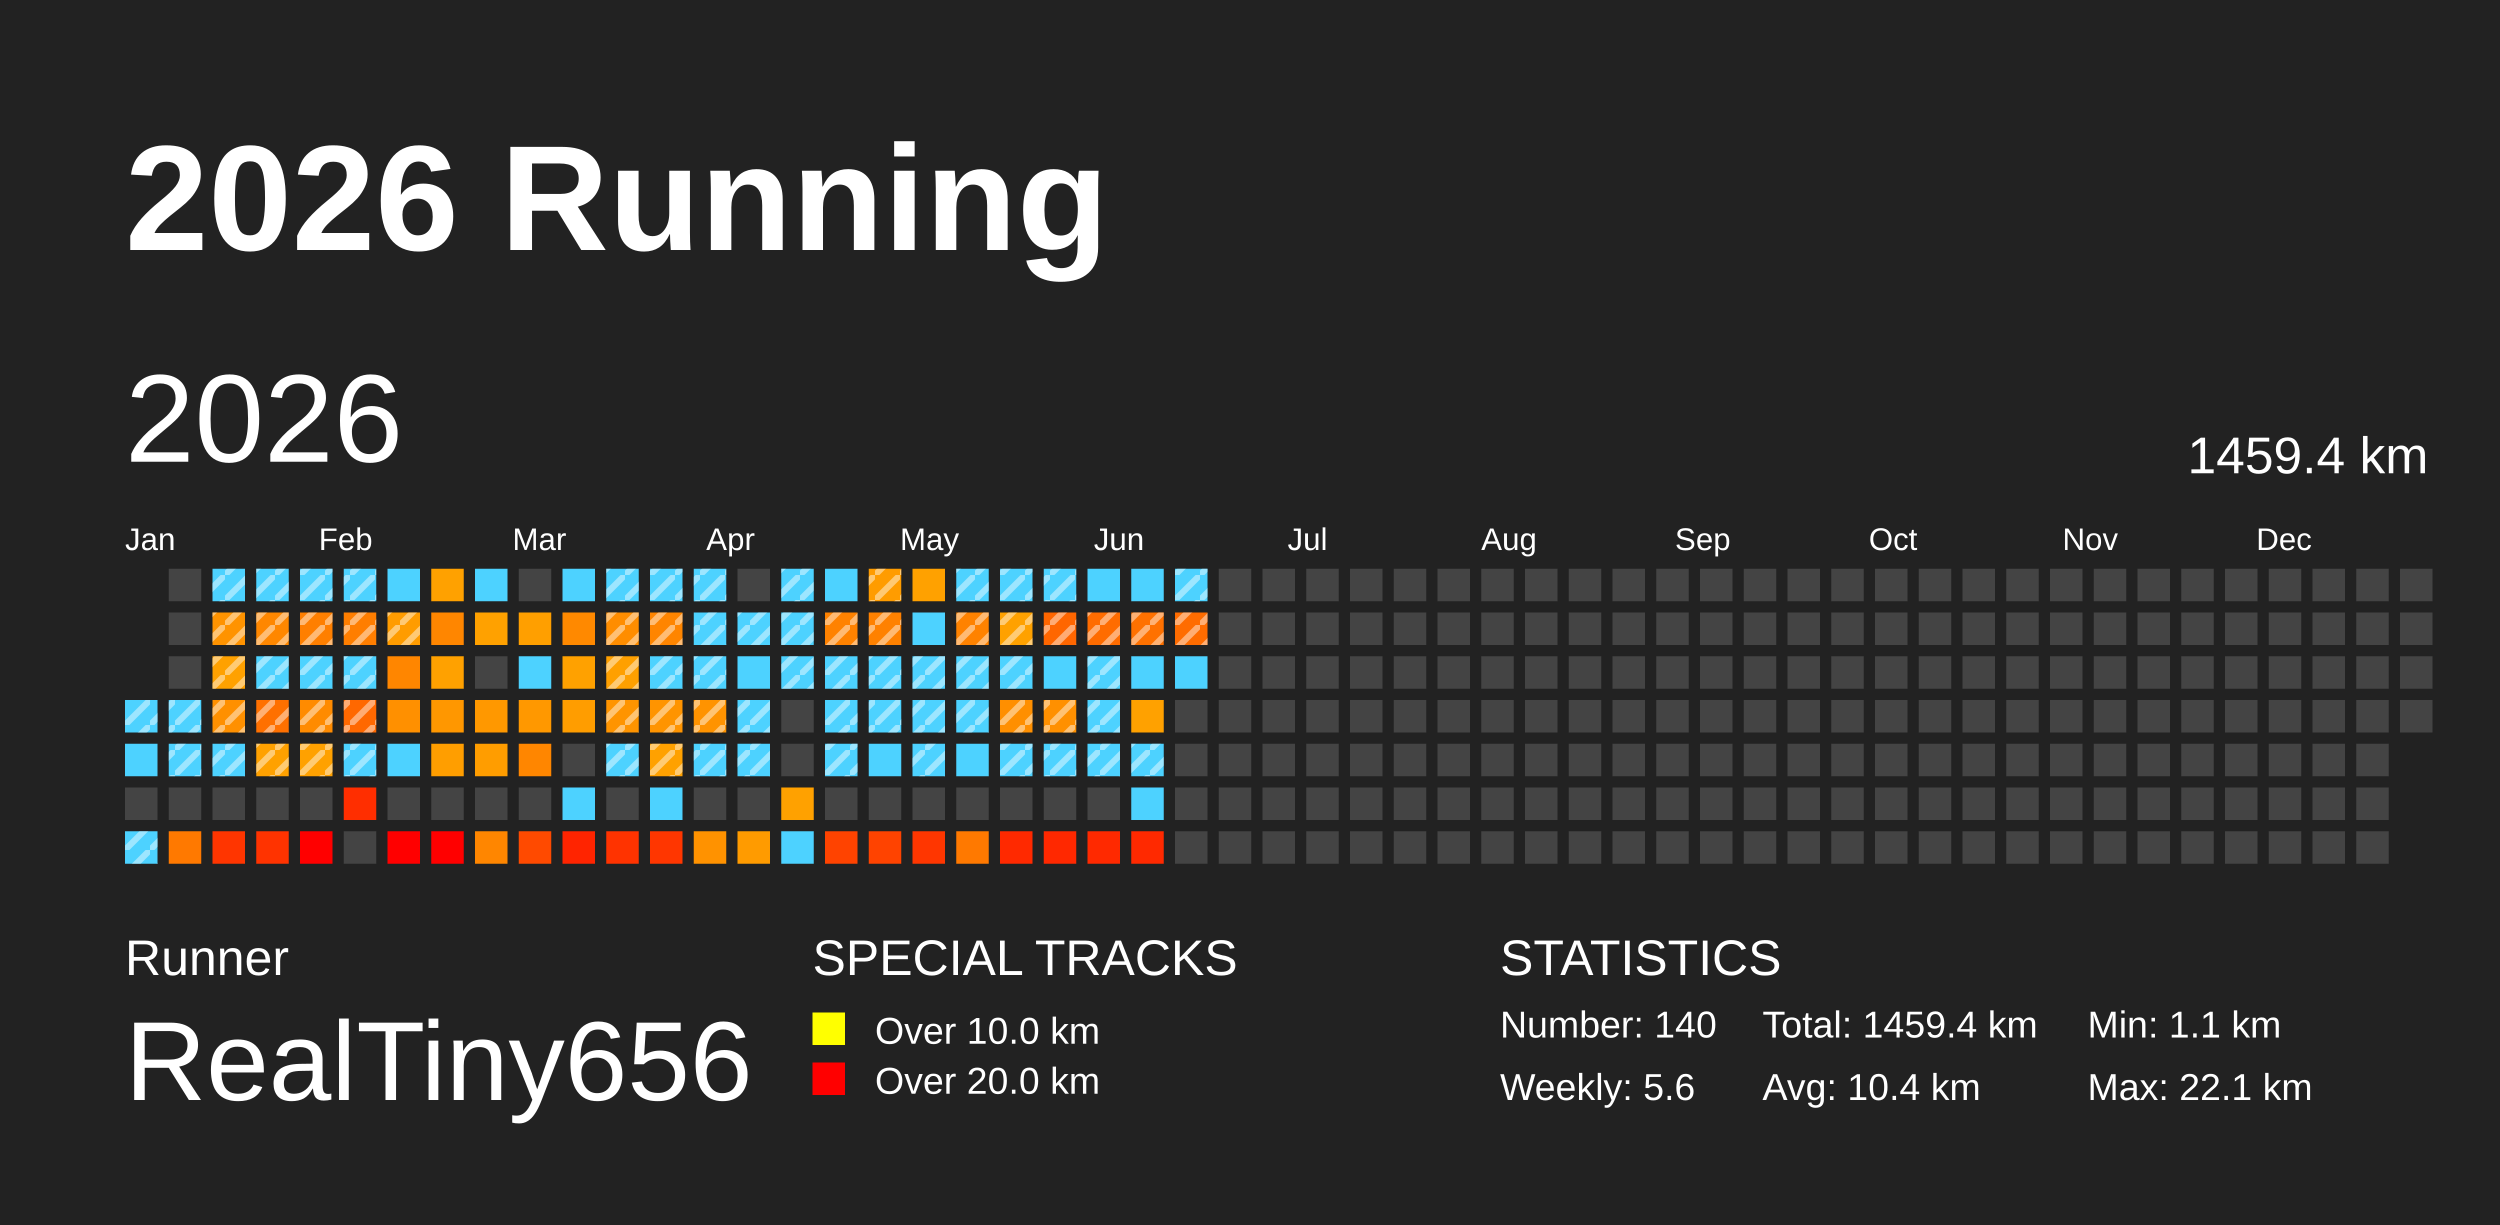
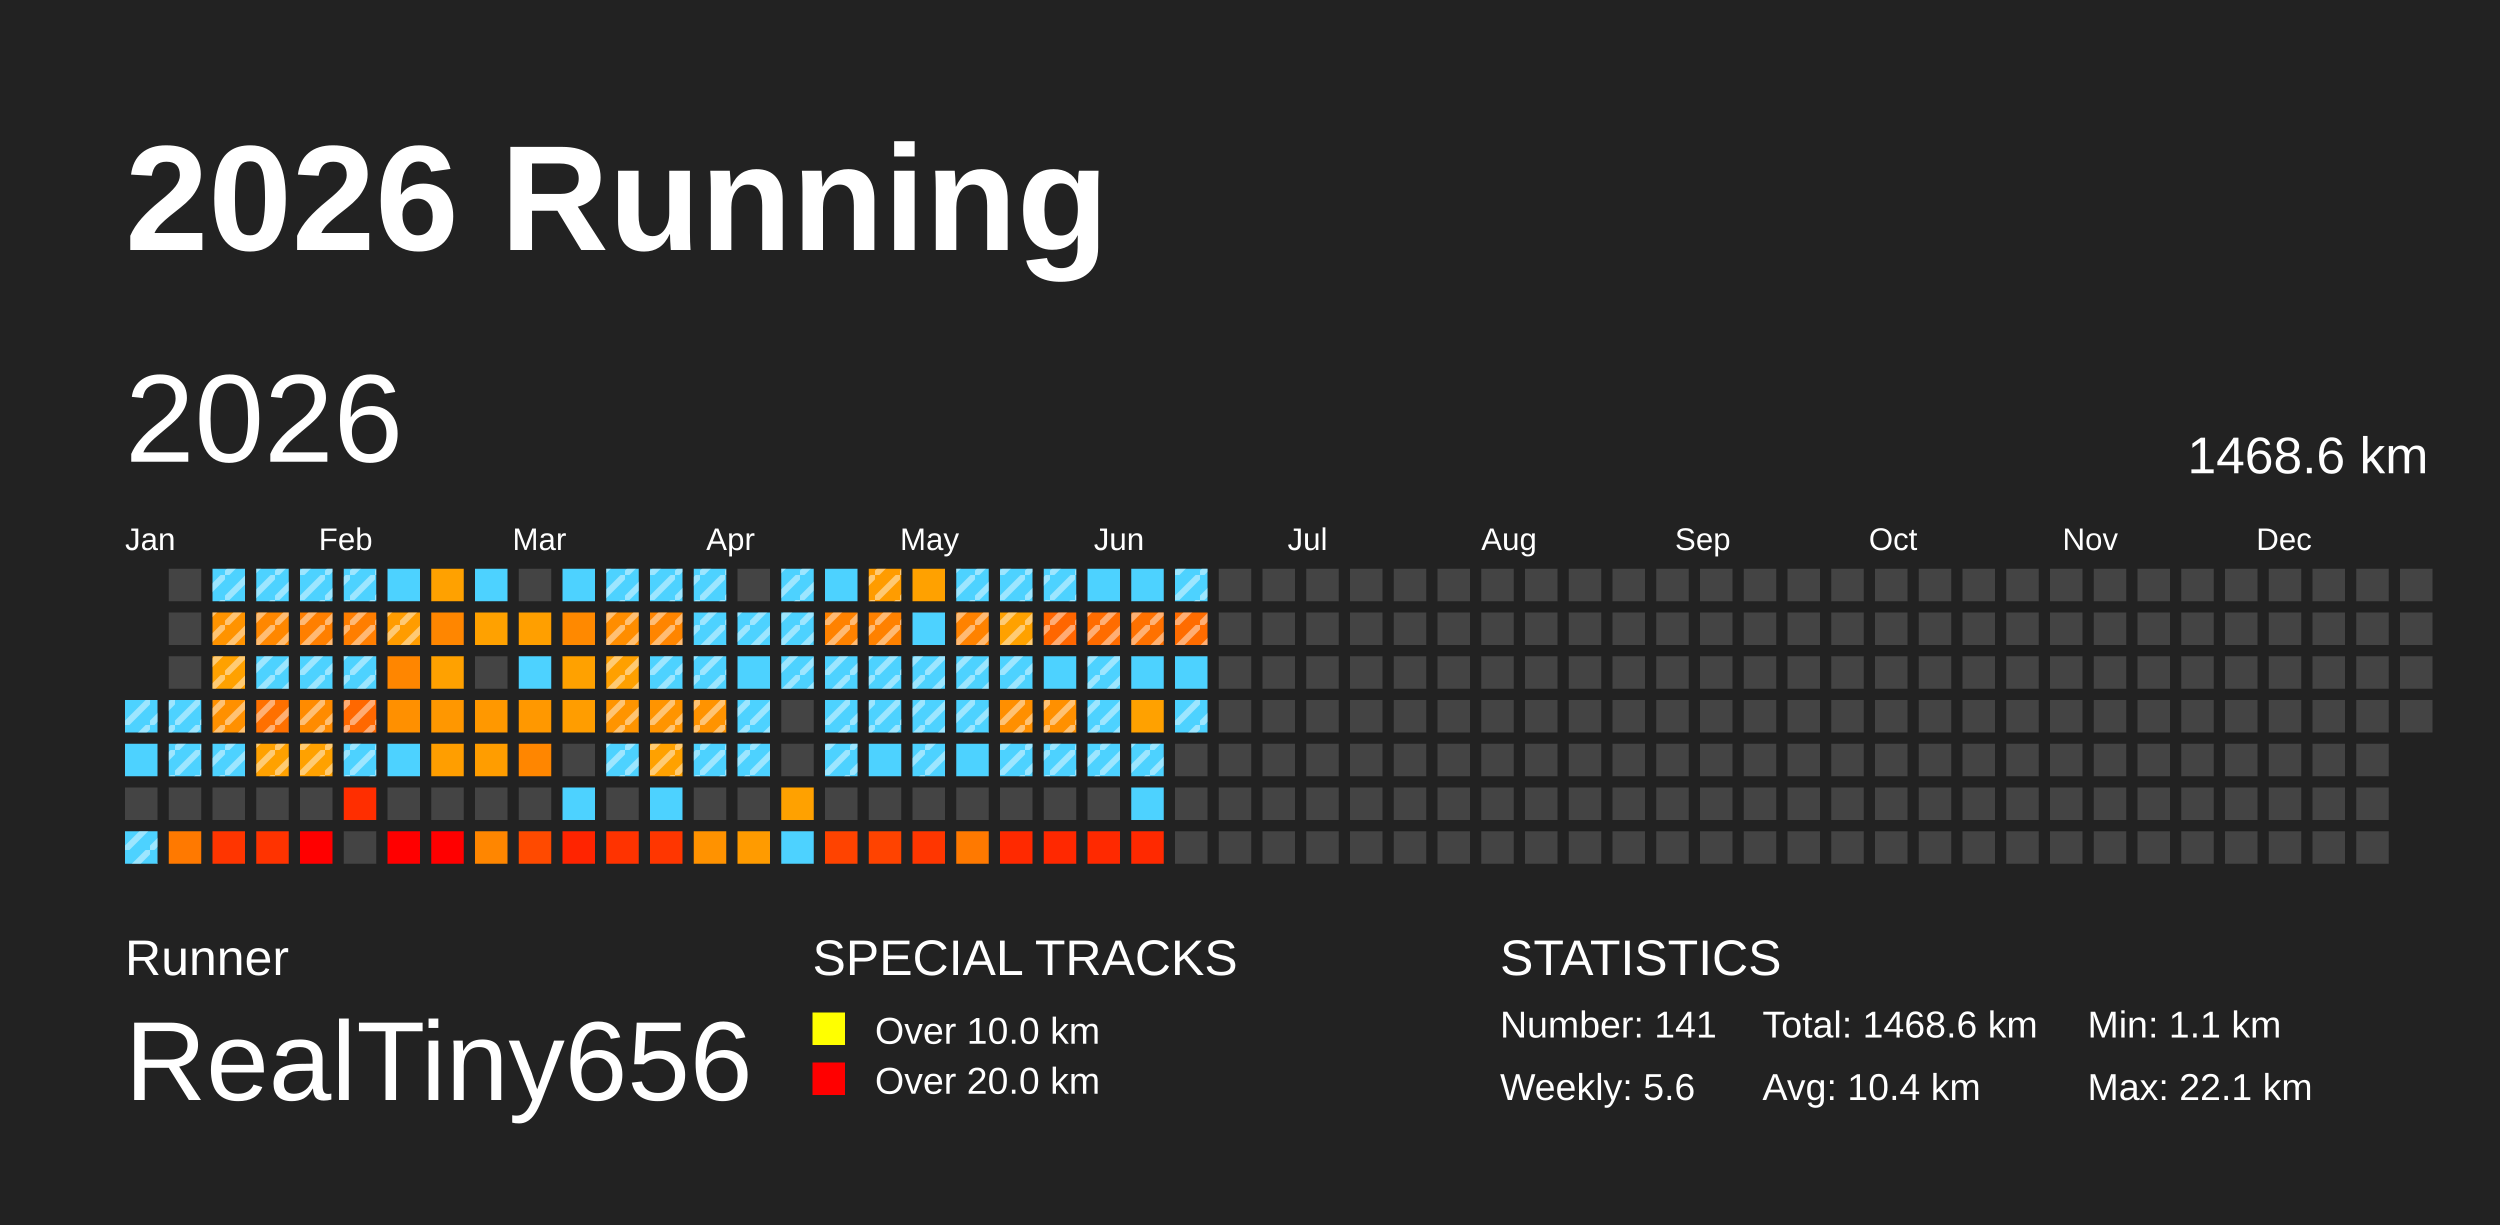
<svg xmlns="http://www.w3.org/2000/svg" baseProfile="full" height="98mm" version="1.1" viewBox="0,0,200,98" width="200mm">
  <defs>
    <pattern height="2" id="indoor-stripe" patternUnits="userSpaceOnUse" width="2">
      <line stroke="white" stroke-opacity="0.45" stroke-width="0.5" x1="0" x2="2" y1="2" y2="0" />
    </pattern>
  </defs>
  <rect fill="#222222" height="98" width="200" x="0" y="0" />
  <text fill="#FFFFFF" style="font-size:12px; font-family:Arial; font-weight:bold;" x="10" y="20">2026 Running</text>
  <text fill="#FFFFFF" style="font-size:4px; font-family:Arial" x="10" y="78">Runner</text>
  <text fill="#FFFFFF" style="font-size:9px; font-family:Arial" x="10" y="88">RealTiny656</text>
  <text fill="#FFFFFF" style="font-size:4px; font-family:Arial" x="65" y="78">SPECIAL TRACKS</text>
  <rect fill="yellow" height="2.6" width="2.6" x="65" y="81" />
  <text fill="#FFFFFF" style="font-size:3px; font-family:Arial" x="70" y="83.5">Over 10.0 km</text>
  <rect fill="red" height="2.6" width="2.6" x="65" y="85" />
  <text fill="#FFFFFF" style="font-size:3px; font-family:Arial" x="70" y="87.5">Over 20.0 km</text>
  <text fill="#FFFFFF" style="font-size:4px; font-family:Arial" x="120" y="78">STATISTICS</text>
-   <text fill="#FFFFFF" style="font-size:3px; font-family:Arial" x="120" y="83">Number: 140</text>
+   <text fill="#FFFFFF" style="font-size:3px; font-family:Arial" x="120" y="83">Number: 141</text>
  <text fill="#FFFFFF" style="font-size:3px; font-family:Arial" x="120" y="88">Weekly: 5.6</text>
-   <text fill="#FFFFFF" style="font-size:3px; font-family:Arial" x="141" y="83">Total: 1459.4 km</text>
+   <text fill="#FFFFFF" style="font-size:3px; font-family:Arial" x="141" y="83">Total: 1468.6 km</text>
  <text fill="#FFFFFF" style="font-size:3px; font-family:Arial" x="141" y="88">Avg: 10.4 km</text>
  <text fill="#FFFFFF" style="font-size:3px; font-family:Arial" x="167" y="83">Min: 1.1 km</text>
  <text fill="#FFFFFF" style="font-size:3px; font-family:Arial" x="167" y="88">Max: 22.1 km</text>
  <text dominant-baseline="hanging" fill="#FFFFFF" style="font-size:10.0px; font-family:Arial;" x="10" y="30">2026</text>
-   <text dominant-baseline="hanging" fill="#FFFFFF" style="font-size:4.125px; font-family:Arial;" x="175" y="35">1459.4 km</text>
+   <text dominant-baseline="hanging" fill="#FFFFFF" style="font-size:4.125px; font-family:Arial;" x="175" y="35">1468.6 km</text>
  <text fill="#FFFFFF" style="font-size:2.5px; font-family:Arial" x="10.0" y="44">Jan</text>
  <text fill="#FFFFFF" style="font-size:2.5px; font-family:Arial" x="25.5" y="44">Feb</text>
  <text fill="#FFFFFF" style="font-size:2.5px; font-family:Arial" x="41.0" y="44">Mar</text>
  <text fill="#FFFFFF" style="font-size:2.5px; font-family:Arial" x="56.5" y="44">Apr</text>
  <text fill="#FFFFFF" style="font-size:2.5px; font-family:Arial" x="72.0" y="44">May</text>
  <text fill="#FFFFFF" style="font-size:2.5px; font-family:Arial" x="87.5" y="44">Jun</text>
  <text fill="#FFFFFF" style="font-size:2.5px; font-family:Arial" x="103.0" y="44">Jul</text>
  <text fill="#FFFFFF" style="font-size:2.5px; font-family:Arial" x="118.5" y="44">Aug</text>
  <text fill="#FFFFFF" style="font-size:2.5px; font-family:Arial" x="134.0" y="44">Sep</text>
  <text fill="#FFFFFF" style="font-size:2.5px; font-family:Arial" x="149.5" y="44">Oct</text>
  <text fill="#FFFFFF" style="font-size:2.5px; font-family:Arial" x="165.0" y="44">Nov</text>
  <text fill="#FFFFFF" style="font-size:2.5px; font-family:Arial" x="180.5" y="44">Dec</text>
  <rect fill="#4dd2ff" height="2.6" width="2.6" x="10.0" y="56.0" />
  <rect fill="url(#indoor-stripe)" height="2.6" style="pointer-events: none;" width="2.6" x="10.0" y="56.0" />
  <rect fill="#4dd2ff" height="2.6" width="2.6" x="10.0" y="59.5" />
  <rect fill="#444444" height="2.6" width="2.6" x="10.0" y="63.0" />
  <rect fill="#4dd2ff" height="2.6" width="2.6" x="10.0" y="66.5" />
  <rect fill="url(#indoor-stripe)" height="2.6" style="pointer-events: none;" width="2.6" x="10.0" y="66.5" />
  <rect fill="#444444" height="2.6" width="2.6" x="13.5" y="45.5" />
  <rect fill="#444444" height="2.6" width="2.6" x="13.5" y="49.0" />
  <rect fill="#444444" height="2.6" width="2.6" x="13.5" y="52.5" />
  <rect fill="#4dd2ff" height="2.6" width="2.6" x="13.5" y="56.0" />
  <rect fill="url(#indoor-stripe)" height="2.6" style="pointer-events: none;" width="2.6" x="13.5" y="56.0" />
  <rect fill="#4dd2ff" height="2.6" width="2.6" x="13.5" y="59.5" />
  <rect fill="url(#indoor-stripe)" height="2.6" style="pointer-events: none;" width="2.6" x="13.5" y="59.5" />
  <rect fill="#444444" height="2.6" width="2.6" x="13.5" y="63.0" />
  <rect fill="#ff7900" height="2.6" width="2.6" x="13.5" y="66.5" />
  <rect fill="#4dd2ff" height="2.6" width="2.6" x="17.0" y="45.5" />
  <rect fill="url(#indoor-stripe)" height="2.6" style="pointer-events: none;" width="2.6" x="17.0" y="45.5" />
  <rect fill="#ff9300" height="2.6" width="2.6" x="17.0" y="49.0" />
  <rect fill="url(#indoor-stripe)" height="2.6" style="pointer-events: none;" width="2.6" x="17.0" y="49.0" />
  <rect fill="#ffa100" height="2.6" width="2.6" x="17.0" y="52.5" />
  <rect fill="url(#indoor-stripe)" height="2.6" style="pointer-events: none;" width="2.6" x="17.0" y="52.5" />
  <rect fill="#ff9000" height="2.6" width="2.6" x="17.0" y="56.0" />
  <rect fill="url(#indoor-stripe)" height="2.6" style="pointer-events: none;" width="2.6" x="17.0" y="56.0" />
  <rect fill="#4dd2ff" height="2.6" width="2.6" x="17.0" y="59.5" />
  <rect fill="url(#indoor-stripe)" height="2.6" style="pointer-events: none;" width="2.6" x="17.0" y="59.5" />
  <rect fill="#444444" height="2.6" width="2.6" x="17.0" y="63.0" />
  <rect fill="#ff3500" height="2.6" width="2.6" x="17.0" y="66.5" />
  <rect fill="#4dd2ff" height="2.6" width="2.6" x="20.5" y="45.5" />
  <rect fill="url(#indoor-stripe)" height="2.6" style="pointer-events: none;" width="2.6" x="20.5" y="45.5" />
  <rect fill="#ff8700" height="2.6" width="2.6" x="20.5" y="49.0" />
  <rect fill="url(#indoor-stripe)" height="2.6" style="pointer-events: none;" width="2.6" x="20.5" y="49.0" />
  <rect fill="#4dd2ff" height="2.6" width="2.6" x="20.5" y="52.5" />
  <rect fill="url(#indoor-stripe)" height="2.6" style="pointer-events: none;" width="2.6" x="20.5" y="52.5" />
  <rect fill="#ff7000" height="2.6" width="2.6" x="20.5" y="56.0" />
  <rect fill="url(#indoor-stripe)" height="2.6" style="pointer-events: none;" width="2.6" x="20.5" y="56.0" />
  <rect fill="#ffa100" height="2.6" width="2.6" x="20.5" y="59.5" />
  <rect fill="url(#indoor-stripe)" height="2.6" style="pointer-events: none;" width="2.6" x="20.5" y="59.5" />
  <rect fill="#444444" height="2.6" width="2.6" x="20.5" y="63.0" />
  <rect fill="#ff3300" height="2.6" width="2.6" x="20.5" y="66.5" />
  <rect fill="#4dd2ff" height="2.6" width="2.6" x="24.0" y="45.5" />
  <rect fill="url(#indoor-stripe)" height="2.6" style="pointer-events: none;" width="2.6" x="24.0" y="45.5" />
  <rect fill="#ff7f00" height="2.6" width="2.6" x="24.0" y="49.0" />
  <rect fill="url(#indoor-stripe)" height="2.6" style="pointer-events: none;" width="2.6" x="24.0" y="49.0" />
  <rect fill="#4dd2ff" height="2.6" width="2.6" x="24.0" y="52.5" />
  <rect fill="url(#indoor-stripe)" height="2.6" style="pointer-events: none;" width="2.6" x="24.0" y="52.5" />
  <rect fill="#ff8b00" height="2.6" width="2.6" x="24.0" y="56.0" />
  <rect fill="url(#indoor-stripe)" height="2.6" style="pointer-events: none;" width="2.6" x="24.0" y="56.0" />
  <rect fill="#ffa100" height="2.6" width="2.6" x="24.0" y="59.5" />
  <rect fill="url(#indoor-stripe)" height="2.6" style="pointer-events: none;" width="2.6" x="24.0" y="59.5" />
  <rect fill="#444444" height="2.6" width="2.6" x="24.0" y="63.0" />
  <rect fill="red" height="2.6" width="2.6" x="24.0" y="66.5" />
  <rect fill="#4dd2ff" height="2.6" width="2.6" x="27.5" y="45.5" />
  <rect fill="url(#indoor-stripe)" height="2.6" style="pointer-events: none;" width="2.6" x="27.5" y="45.5" />
  <rect fill="#ff7e00" height="2.6" width="2.6" x="27.5" y="49.0" />
  <rect fill="url(#indoor-stripe)" height="2.6" style="pointer-events: none;" width="2.6" x="27.5" y="49.0" />
  <rect fill="#4dd2ff" height="2.6" width="2.6" x="27.5" y="52.5" />
  <rect fill="url(#indoor-stripe)" height="2.6" style="pointer-events: none;" width="2.6" x="27.5" y="52.5" />
  <rect fill="#ff6800" height="2.6" width="2.6" x="27.5" y="56.0" />
  <rect fill="url(#indoor-stripe)" height="2.6" style="pointer-events: none;" width="2.6" x="27.5" y="56.0" />
  <rect fill="#4dd2ff" height="2.6" width="2.6" x="27.5" y="59.5" />
  <rect fill="url(#indoor-stripe)" height="2.6" style="pointer-events: none;" width="2.6" x="27.5" y="59.5" />
  <rect fill="#ff2e00" height="2.6" width="2.6" x="27.5" y="63.0" />
  <rect fill="#444444" height="2.6" width="2.6" x="27.5" y="66.5" />
  <rect fill="#4dd2ff" height="2.6" width="2.6" x="31.0" y="45.5" />
  <rect fill="#ff9c00" height="2.6" width="2.6" x="31.0" y="49.0" />
  <rect fill="url(#indoor-stripe)" height="2.6" style="pointer-events: none;" width="2.6" x="31.0" y="49.0" />
  <rect fill="#ff8600" height="2.6" width="2.6" x="31.0" y="52.5" />
  <rect fill="#ff9000" height="2.6" width="2.6" x="31.0" y="56.0" />
  <rect fill="#4dd2ff" height="2.6" width="2.6" x="31.0" y="59.5" />
  <rect fill="#444444" height="2.6" width="2.6" x="31.0" y="63.0" />
  <rect fill="red" height="2.6" width="2.6" x="31.0" y="66.5" />
  <rect fill="#ffa100" height="2.6" width="2.6" x="34.5" y="45.5" />
  <rect fill="#ff8600" height="2.6" width="2.6" x="34.5" y="49.0" />
  <rect fill="#ffa100" height="2.6" width="2.6" x="34.5" y="52.5" />
  <rect fill="#ff9700" height="2.6" width="2.6" x="34.5" y="56.0" />
  <rect fill="#ff9e00" height="2.6" width="2.6" x="34.5" y="59.5" />
  <rect fill="#444444" height="2.6" width="2.6" x="34.5" y="63.0" />
  <rect fill="red" height="2.6" width="2.6" x="34.5" y="66.5" />
  <rect fill="#4dd2ff" height="2.6" width="2.6" x="38.0" y="45.5" />
  <rect fill="#ffa100" height="2.6" width="2.6" x="38.0" y="49.0" />
  <rect fill="#444444" height="2.6" width="2.6" x="38.0" y="52.5" />
  <rect fill="#ff9800" height="2.6" width="2.6" x="38.0" y="56.0" />
  <rect fill="#ff9d00" height="2.6" width="2.6" x="38.0" y="59.5" />
  <rect fill="#444444" height="2.6" width="2.6" x="38.0" y="63.0" />
  <rect fill="#ff8600" height="2.6" width="2.6" x="38.0" y="66.5" />
  <rect fill="#444444" height="2.6" width="2.6" x="41.5" y="45.5" />
  <rect fill="#ff9f00" height="2.6" width="2.6" x="41.5" y="49.0" />
  <rect fill="#4dd2ff" height="2.6" width="2.6" x="41.5" y="52.5" />
  <rect fill="#ff9800" height="2.6" width="2.6" x="41.5" y="56.0" />
  <rect fill="#ff8600" height="2.6" width="2.6" x="41.5" y="59.5" />
  <rect fill="#444444" height="2.6" width="2.6" x="41.5" y="63.0" />
  <rect fill="#ff4a00" height="2.6" width="2.6" x="41.5" y="66.5" />
  <rect fill="#4dd2ff" height="2.6" width="2.6" x="45.0" y="45.5" />
  <rect fill="#ff8900" height="2.6" width="2.6" x="45.0" y="49.0" />
  <rect fill="#ffa100" height="2.6" width="2.6" x="45.0" y="52.5" />
  <rect fill="#ff9d00" height="2.6" width="2.6" x="45.0" y="56.0" />
  <rect fill="#444444" height="2.6" width="2.6" x="45.0" y="59.5" />
  <rect fill="#4dd2ff" height="2.6" width="2.6" x="45.0" y="63.0" />
  <rect fill="#ff2400" height="2.6" width="2.6" x="45.0" y="66.5" />
  <rect fill="#4dd2ff" height="2.6" width="2.6" x="48.5" y="45.5" />
  <rect fill="url(#indoor-stripe)" height="2.6" style="pointer-events: none;" width="2.6" x="48.5" y="45.5" />
  <rect fill="#ff8d00" height="2.6" width="2.6" x="48.5" y="49.0" />
  <rect fill="url(#indoor-stripe)" height="2.6" style="pointer-events: none;" width="2.6" x="48.5" y="49.0" />
  <rect fill="#ffa000" height="2.6" width="2.6" x="48.5" y="52.5" />
  <rect fill="url(#indoor-stripe)" height="2.6" style="pointer-events: none;" width="2.6" x="48.5" y="52.5" />
  <rect fill="#ff9400" height="2.6" width="2.6" x="48.5" y="56.0" />
  <rect fill="url(#indoor-stripe)" height="2.6" style="pointer-events: none;" width="2.6" x="48.5" y="56.0" />
  <rect fill="#4dd2ff" height="2.6" width="2.6" x="48.5" y="59.5" />
  <rect fill="url(#indoor-stripe)" height="2.6" style="pointer-events: none;" width="2.6" x="48.5" y="59.5" />
  <rect fill="#444444" height="2.6" width="2.6" x="48.5" y="63.0" />
  <rect fill="#ff3300" height="2.6" width="2.6" x="48.5" y="66.5" />
  <rect fill="#4dd2ff" height="2.6" width="2.6" x="52.0" y="45.5" />
  <rect fill="url(#indoor-stripe)" height="2.6" style="pointer-events: none;" width="2.6" x="52.0" y="45.5" />
  <rect fill="#ff8500" height="2.6" width="2.6" x="52.0" y="49.0" />
  <rect fill="url(#indoor-stripe)" height="2.6" style="pointer-events: none;" width="2.6" x="52.0" y="49.0" />
  <rect fill="#4dd2ff" height="2.6" width="2.6" x="52.0" y="52.5" />
  <rect fill="url(#indoor-stripe)" height="2.6" style="pointer-events: none;" width="2.6" x="52.0" y="52.5" />
  <rect fill="#ff9400" height="2.6" width="2.6" x="52.0" y="56.0" />
  <rect fill="url(#indoor-stripe)" height="2.6" style="pointer-events: none;" width="2.6" x="52.0" y="56.0" />
  <rect fill="#ffa100" height="2.6" width="2.6" x="52.0" y="59.5" />
  <rect fill="url(#indoor-stripe)" height="2.6" style="pointer-events: none;" width="2.6" x="52.0" y="59.5" />
  <rect fill="#4dd2ff" height="2.6" width="2.6" x="52.0" y="63.0" />
  <rect fill="#ff3600" height="2.6" width="2.6" x="52.0" y="66.5" />
  <rect fill="#4dd2ff" height="2.6" width="2.6" x="55.5" y="45.5" />
  <rect fill="url(#indoor-stripe)" height="2.6" style="pointer-events: none;" width="2.6" x="55.5" y="45.5" />
  <rect fill="#4dd2ff" height="2.6" width="2.6" x="55.5" y="49.0" />
  <rect fill="url(#indoor-stripe)" height="2.6" style="pointer-events: none;" width="2.6" x="55.5" y="49.0" />
  <rect fill="#4dd2ff" height="2.6" width="2.6" x="55.5" y="52.5" />
  <rect fill="url(#indoor-stripe)" height="2.6" style="pointer-events: none;" width="2.6" x="55.5" y="52.5" />
  <rect fill="#ff9300" height="2.6" width="2.6" x="55.5" y="56.0" />
  <rect fill="url(#indoor-stripe)" height="2.6" style="pointer-events: none;" width="2.6" x="55.5" y="56.0" />
  <rect fill="#4dd2ff" height="2.6" width="2.6" x="55.5" y="59.5" />
  <rect fill="url(#indoor-stripe)" height="2.6" style="pointer-events: none;" width="2.6" x="55.5" y="59.5" />
  <rect fill="#444444" height="2.6" width="2.6" x="55.5" y="63.0" />
  <rect fill="#ff9200" height="2.6" width="2.6" x="55.5" y="66.5" />
  <rect fill="#444444" height="2.6" width="2.6" x="59.0" y="45.5" />
  <rect fill="#4dd2ff" height="2.6" width="2.6" x="59.0" y="49.0" />
  <rect fill="url(#indoor-stripe)" height="2.6" style="pointer-events: none;" width="2.6" x="59.0" y="49.0" />
  <rect fill="#4dd2ff" height="2.6" width="2.6" x="59.0" y="52.5" />
  <rect fill="#4dd2ff" height="2.6" width="2.6" x="59.0" y="56.0" />
  <rect fill="url(#indoor-stripe)" height="2.6" style="pointer-events: none;" width="2.6" x="59.0" y="56.0" />
  <rect fill="#4dd2ff" height="2.6" width="2.6" x="59.0" y="59.5" />
  <rect fill="url(#indoor-stripe)" height="2.6" style="pointer-events: none;" width="2.6" x="59.0" y="59.5" />
  <rect fill="#444444" height="2.6" width="2.6" x="59.0" y="63.0" />
  <rect fill="#ff9b00" height="2.6" width="2.6" x="59.0" y="66.5" />
  <rect fill="#4dd2ff" height="2.6" width="2.6" x="62.5" y="45.5" />
  <rect fill="url(#indoor-stripe)" height="2.6" style="pointer-events: none;" width="2.6" x="62.5" y="45.5" />
  <rect fill="#4dd2ff" height="2.6" width="2.6" x="62.5" y="49.0" />
  <rect fill="url(#indoor-stripe)" height="2.6" style="pointer-events: none;" width="2.6" x="62.5" y="49.0" />
  <rect fill="#4dd2ff" height="2.6" width="2.6" x="62.5" y="52.5" />
  <rect fill="url(#indoor-stripe)" height="2.6" style="pointer-events: none;" width="2.6" x="62.5" y="52.5" />
  <rect fill="#444444" height="2.6" width="2.6" x="62.5" y="56.0" />
  <rect fill="#444444" height="2.6" width="2.6" x="62.5" y="59.5" />
  <rect fill="#ffa100" height="2.6" width="2.6" x="62.5" y="63.0" />
  <rect fill="#4dd2ff" height="2.6" width="2.6" x="62.5" y="66.5" />
  <rect fill="#4dd2ff" height="2.6" width="2.6" x="66.0" y="45.5" />
  <rect fill="#ff8200" height="2.6" width="2.6" x="66.0" y="49.0" />
  <rect fill="url(#indoor-stripe)" height="2.6" style="pointer-events: none;" width="2.6" x="66.0" y="49.0" />
  <rect fill="#4dd2ff" height="2.6" width="2.6" x="66.0" y="52.5" />
  <rect fill="url(#indoor-stripe)" height="2.6" style="pointer-events: none;" width="2.6" x="66.0" y="52.5" />
  <rect fill="#4dd2ff" height="2.6" width="2.6" x="66.0" y="56.0" />
  <rect fill="url(#indoor-stripe)" height="2.6" style="pointer-events: none;" width="2.6" x="66.0" y="56.0" />
  <rect fill="#4dd2ff" height="2.6" width="2.6" x="66.0" y="59.5" />
  <rect fill="url(#indoor-stripe)" height="2.6" style="pointer-events: none;" width="2.6" x="66.0" y="59.5" />
  <rect fill="#444444" height="2.6" width="2.6" x="66.0" y="63.0" />
  <rect fill="#ff4300" height="2.6" width="2.6" x="66.0" y="66.5" />
  <rect fill="#ff9c00" height="2.6" width="2.6" x="69.5" y="45.5" />
  <rect fill="url(#indoor-stripe)" height="2.6" style="pointer-events: none;" width="2.6" x="69.5" y="45.5" />
  <rect fill="#ff8100" height="2.6" width="2.6" x="69.5" y="49.0" />
  <rect fill="url(#indoor-stripe)" height="2.6" style="pointer-events: none;" width="2.6" x="69.5" y="49.0" />
  <rect fill="#4dd2ff" height="2.6" width="2.6" x="69.5" y="52.5" />
  <rect fill="url(#indoor-stripe)" height="2.6" style="pointer-events: none;" width="2.6" x="69.5" y="52.5" />
  <rect fill="#4dd2ff" height="2.6" width="2.6" x="69.5" y="56.0" />
  <rect fill="url(#indoor-stripe)" height="2.6" style="pointer-events: none;" width="2.6" x="69.5" y="56.0" />
  <rect fill="#4dd2ff" height="2.6" width="2.6" x="69.5" y="59.5" />
  <rect fill="#444444" height="2.6" width="2.6" x="69.5" y="63.0" />
  <rect fill="#ff4300" height="2.6" width="2.6" x="69.5" y="66.5" />
  <rect fill="#ffa100" height="2.6" width="2.6" x="73.0" y="45.5" />
  <rect fill="#4dd2ff" height="2.6" width="2.6" x="73.0" y="49.0" />
  <rect fill="#4dd2ff" height="2.6" width="2.6" x="73.0" y="52.5" />
  <rect fill="url(#indoor-stripe)" height="2.6" style="pointer-events: none;" width="2.6" x="73.0" y="52.5" />
  <rect fill="#4dd2ff" height="2.6" width="2.6" x="73.0" y="56.0" />
  <rect fill="url(#indoor-stripe)" height="2.6" style="pointer-events: none;" width="2.6" x="73.0" y="56.0" />
  <rect fill="#4dd2ff" height="2.6" width="2.6" x="73.0" y="59.5" />
  <rect fill="url(#indoor-stripe)" height="2.6" style="pointer-events: none;" width="2.6" x="73.0" y="59.5" />
  <rect fill="#444444" height="2.6" width="2.6" x="73.0" y="63.0" />
  <rect fill="#ff3600" height="2.6" width="2.6" x="73.0" y="66.5" />
  <rect fill="#4dd2ff" height="2.6" width="2.6" x="76.5" y="45.5" />
  <rect fill="url(#indoor-stripe)" height="2.6" style="pointer-events: none;" width="2.6" x="76.5" y="45.5" />
  <rect fill="#ff8200" height="2.6" width="2.6" x="76.5" y="49.0" />
  <rect fill="url(#indoor-stripe)" height="2.6" style="pointer-events: none;" width="2.6" x="76.5" y="49.0" />
  <rect fill="#4dd2ff" height="2.6" width="2.6" x="76.5" y="52.5" />
  <rect fill="url(#indoor-stripe)" height="2.6" style="pointer-events: none;" width="2.6" x="76.5" y="52.5" />
  <rect fill="#4dd2ff" height="2.6" width="2.6" x="76.5" y="56.0" />
  <rect fill="url(#indoor-stripe)" height="2.6" style="pointer-events: none;" width="2.6" x="76.5" y="56.0" />
  <rect fill="#4dd2ff" height="2.6" width="2.6" x="76.5" y="59.5" />
  <rect fill="#444444" height="2.6" width="2.6" x="76.5" y="63.0" />
  <rect fill="#ff7900" height="2.6" width="2.6" x="76.5" y="66.5" />
  <rect fill="#4dd2ff" height="2.6" width="2.6" x="80.0" y="45.5" />
  <rect fill="url(#indoor-stripe)" height="2.6" style="pointer-events: none;" width="2.6" x="80.0" y="45.5" />
  <rect fill="#ffa100" height="2.6" width="2.6" x="80.0" y="49.0" />
  <rect fill="url(#indoor-stripe)" height="2.6" style="pointer-events: none;" width="2.6" x="80.0" y="49.0" />
  <rect fill="#4dd2ff" height="2.6" width="2.6" x="80.0" y="52.5" />
  <rect fill="url(#indoor-stripe)" height="2.6" style="pointer-events: none;" width="2.6" x="80.0" y="52.5" />
  <rect fill="#ff8f00" height="2.6" width="2.6" x="80.0" y="56.0" />
  <rect fill="url(#indoor-stripe)" height="2.6" style="pointer-events: none;" width="2.6" x="80.0" y="56.0" />
  <rect fill="#4dd2ff" height="2.6" width="2.6" x="80.0" y="59.5" />
  <rect fill="url(#indoor-stripe)" height="2.6" style="pointer-events: none;" width="2.6" x="80.0" y="59.5" />
  <rect fill="#444444" height="2.6" width="2.6" x="80.0" y="63.0" />
  <rect fill="#ff2900" height="2.6" width="2.6" x="80.0" y="66.5" />
  <rect fill="#4dd2ff" height="2.6" width="2.6" x="83.5" y="45.5" />
  <rect fill="url(#indoor-stripe)" height="2.6" style="pointer-events: none;" width="2.6" x="83.5" y="45.5" />
  <rect fill="#ff6600" height="2.6" width="2.6" x="83.5" y="49.0" />
  <rect fill="url(#indoor-stripe)" height="2.6" style="pointer-events: none;" width="2.6" x="83.5" y="49.0" />
  <rect fill="#4dd2ff" height="2.6" width="2.6" x="83.5" y="52.5" />
  <rect fill="#ff9000" height="2.6" width="2.6" x="83.5" y="56.0" />
  <rect fill="url(#indoor-stripe)" height="2.6" style="pointer-events: none;" width="2.6" x="83.5" y="56.0" />
  <rect fill="#4dd2ff" height="2.6" width="2.6" x="83.5" y="59.5" />
  <rect fill="url(#indoor-stripe)" height="2.6" style="pointer-events: none;" width="2.6" x="83.5" y="59.5" />
  <rect fill="#444444" height="2.6" width="2.6" x="83.5" y="63.0" />
  <rect fill="#ff2800" height="2.6" width="2.6" x="83.5" y="66.5" />
  <rect fill="#4dd2ff" height="2.6" width="2.6" x="87.0" y="45.5" />
  <rect fill="#ff6c00" height="2.6" width="2.6" x="87.0" y="49.0" />
  <rect fill="url(#indoor-stripe)" height="2.6" style="pointer-events: none;" width="2.6" x="87.0" y="49.0" />
  <rect fill="#4dd2ff" height="2.6" width="2.6" x="87.0" y="52.5" />
  <rect fill="url(#indoor-stripe)" height="2.6" style="pointer-events: none;" width="2.6" x="87.0" y="52.5" />
  <rect fill="#4dd2ff" height="2.6" width="2.6" x="87.0" y="56.0" />
  <rect fill="url(#indoor-stripe)" height="2.6" style="pointer-events: none;" width="2.6" x="87.0" y="56.0" />
  <rect fill="#4dd2ff" height="2.6" width="2.6" x="87.0" y="59.5" />
  <rect fill="url(#indoor-stripe)" height="2.6" style="pointer-events: none;" width="2.6" x="87.0" y="59.5" />
  <rect fill="#444444" height="2.6" width="2.6" x="87.0" y="63.0" />
  <rect fill="#ff2900" height="2.6" width="2.6" x="87.0" y="66.5" />
  <rect fill="#4dd2ff" height="2.6" width="2.6" x="90.5" y="45.5" />
  <rect fill="#ff7100" height="2.6" width="2.6" x="90.5" y="49.0" />
  <rect fill="url(#indoor-stripe)" height="2.6" style="pointer-events: none;" width="2.6" x="90.5" y="49.0" />
  <rect fill="#4dd2ff" height="2.6" width="2.6" x="90.5" y="52.5" />
  <rect fill="#ffa100" height="2.6" width="2.6" x="90.5" y="56.0" />
  <rect fill="#4dd2ff" height="2.6" width="2.6" x="90.5" y="59.5" />
  <rect fill="url(#indoor-stripe)" height="2.6" style="pointer-events: none;" width="2.6" x="90.5" y="59.5" />
  <rect fill="#4dd2ff" height="2.6" width="2.6" x="90.5" y="63.0" />
  <rect fill="#ff2900" height="2.6" width="2.6" x="90.5" y="66.5" />
  <rect fill="#4dd2ff" height="2.6" width="2.6" x="94.0" y="45.5" />
  <rect fill="url(#indoor-stripe)" height="2.6" style="pointer-events: none;" width="2.6" x="94.0" y="45.5" />
  <rect fill="#ff6c00" height="2.6" width="2.6" x="94.0" y="49.0" />
  <rect fill="url(#indoor-stripe)" height="2.6" style="pointer-events: none;" width="2.6" x="94.0" y="49.0" />
  <rect fill="#4dd2ff" height="2.6" width="2.6" x="94.0" y="52.5" />
-   <rect fill="#444444" height="2.6" width="2.6" x="94.0" y="56.0" />
+   <rect fill="#4dd2ff" height="2.6" width="2.6" x="94.0" y="56.0" />
+   <rect fill="url(#indoor-stripe)" height="2.6" style="pointer-events: none;" width="2.6" x="94.0" y="56.0" />
  <rect fill="#444444" height="2.6" width="2.6" x="94.0" y="59.5" />
  <rect fill="#444444" height="2.6" width="2.6" x="94.0" y="63.0" />
  <rect fill="#444444" height="2.6" width="2.6" x="94.0" y="66.5" />
  <rect fill="#444444" height="2.6" width="2.6" x="97.5" y="45.5" />
  <rect fill="#444444" height="2.6" width="2.6" x="97.5" y="49.0" />
  <rect fill="#444444" height="2.6" width="2.6" x="97.5" y="52.5" />
  <rect fill="#444444" height="2.6" width="2.6" x="97.5" y="56.0" />
  <rect fill="#444444" height="2.6" width="2.6" x="97.5" y="59.5" />
  <rect fill="#444444" height="2.6" width="2.6" x="97.5" y="63.0" />
  <rect fill="#444444" height="2.6" width="2.6" x="97.5" y="66.5" />
  <rect fill="#444444" height="2.6" width="2.6" x="101.0" y="45.5" />
  <rect fill="#444444" height="2.6" width="2.6" x="101.0" y="49.0" />
  <rect fill="#444444" height="2.6" width="2.6" x="101.0" y="52.5" />
  <rect fill="#444444" height="2.6" width="2.6" x="101.0" y="56.0" />
  <rect fill="#444444" height="2.6" width="2.6" x="101.0" y="59.5" />
  <rect fill="#444444" height="2.6" width="2.6" x="101.0" y="63.0" />
  <rect fill="#444444" height="2.6" width="2.6" x="101.0" y="66.5" />
  <rect fill="#444444" height="2.6" width="2.6" x="104.5" y="45.5" />
  <rect fill="#444444" height="2.6" width="2.6" x="104.5" y="49.0" />
  <rect fill="#444444" height="2.6" width="2.6" x="104.5" y="52.5" />
  <rect fill="#444444" height="2.6" width="2.6" x="104.5" y="56.0" />
  <rect fill="#444444" height="2.6" width="2.6" x="104.5" y="59.5" />
  <rect fill="#444444" height="2.6" width="2.6" x="104.5" y="63.0" />
  <rect fill="#444444" height="2.6" width="2.6" x="104.5" y="66.5" />
  <rect fill="#444444" height="2.6" width="2.6" x="108.0" y="45.5" />
  <rect fill="#444444" height="2.6" width="2.6" x="108.0" y="49.0" />
  <rect fill="#444444" height="2.6" width="2.6" x="108.0" y="52.5" />
  <rect fill="#444444" height="2.6" width="2.6" x="108.0" y="56.0" />
  <rect fill="#444444" height="2.6" width="2.6" x="108.0" y="59.5" />
  <rect fill="#444444" height="2.6" width="2.6" x="108.0" y="63.0" />
  <rect fill="#444444" height="2.6" width="2.6" x="108.0" y="66.5" />
  <rect fill="#444444" height="2.6" width="2.6" x="111.5" y="45.5" />
  <rect fill="#444444" height="2.6" width="2.6" x="111.5" y="49.0" />
  <rect fill="#444444" height="2.6" width="2.6" x="111.5" y="52.5" />
  <rect fill="#444444" height="2.6" width="2.6" x="111.5" y="56.0" />
  <rect fill="#444444" height="2.6" width="2.6" x="111.5" y="59.5" />
  <rect fill="#444444" height="2.6" width="2.6" x="111.5" y="63.0" />
  <rect fill="#444444" height="2.6" width="2.6" x="111.5" y="66.5" />
  <rect fill="#444444" height="2.6" width="2.6" x="115.0" y="45.5" />
  <rect fill="#444444" height="2.6" width="2.6" x="115.0" y="49.0" />
  <rect fill="#444444" height="2.6" width="2.6" x="115.0" y="52.5" />
  <rect fill="#444444" height="2.6" width="2.6" x="115.0" y="56.0" />
  <rect fill="#444444" height="2.6" width="2.6" x="115.0" y="59.5" />
  <rect fill="#444444" height="2.6" width="2.6" x="115.0" y="63.0" />
  <rect fill="#444444" height="2.6" width="2.6" x="115.0" y="66.5" />
  <rect fill="#444444" height="2.6" width="2.6" x="118.5" y="45.5" />
  <rect fill="#444444" height="2.6" width="2.6" x="118.5" y="49.0" />
  <rect fill="#444444" height="2.6" width="2.6" x="118.5" y="52.5" />
  <rect fill="#444444" height="2.6" width="2.6" x="118.5" y="56.0" />
  <rect fill="#444444" height="2.6" width="2.6" x="118.5" y="59.5" />
  <rect fill="#444444" height="2.6" width="2.6" x="118.5" y="63.0" />
  <rect fill="#444444" height="2.6" width="2.6" x="118.5" y="66.5" />
  <rect fill="#444444" height="2.6" width="2.6" x="122.0" y="45.5" />
  <rect fill="#444444" height="2.6" width="2.6" x="122.0" y="49.0" />
  <rect fill="#444444" height="2.6" width="2.6" x="122.0" y="52.5" />
  <rect fill="#444444" height="2.6" width="2.6" x="122.0" y="56.0" />
  <rect fill="#444444" height="2.6" width="2.6" x="122.0" y="59.5" />
  <rect fill="#444444" height="2.6" width="2.6" x="122.0" y="63.0" />
  <rect fill="#444444" height="2.6" width="2.6" x="122.0" y="66.5" />
  <rect fill="#444444" height="2.6" width="2.6" x="125.5" y="45.5" />
  <rect fill="#444444" height="2.6" width="2.6" x="125.5" y="49.0" />
  <rect fill="#444444" height="2.6" width="2.6" x="125.5" y="52.5" />
  <rect fill="#444444" height="2.6" width="2.6" x="125.5" y="56.0" />
  <rect fill="#444444" height="2.6" width="2.6" x="125.5" y="59.5" />
  <rect fill="#444444" height="2.6" width="2.6" x="125.5" y="63.0" />
  <rect fill="#444444" height="2.6" width="2.6" x="125.5" y="66.5" />
  <rect fill="#444444" height="2.6" width="2.6" x="129.0" y="45.5" />
  <rect fill="#444444" height="2.6" width="2.6" x="129.0" y="49.0" />
  <rect fill="#444444" height="2.6" width="2.6" x="129.0" y="52.5" />
  <rect fill="#444444" height="2.6" width="2.6" x="129.0" y="56.0" />
  <rect fill="#444444" height="2.6" width="2.6" x="129.0" y="59.5" />
  <rect fill="#444444" height="2.6" width="2.6" x="129.0" y="63.0" />
  <rect fill="#444444" height="2.6" width="2.6" x="129.0" y="66.5" />
  <rect fill="#444444" height="2.6" width="2.6" x="132.5" y="45.5" />
  <rect fill="#444444" height="2.6" width="2.6" x="132.5" y="49.0" />
  <rect fill="#444444" height="2.6" width="2.6" x="132.5" y="52.5" />
  <rect fill="#444444" height="2.6" width="2.6" x="132.5" y="56.0" />
  <rect fill="#444444" height="2.6" width="2.6" x="132.5" y="59.5" />
  <rect fill="#444444" height="2.6" width="2.6" x="132.5" y="63.0" />
  <rect fill="#444444" height="2.6" width="2.6" x="132.5" y="66.5" />
  <rect fill="#444444" height="2.6" width="2.6" x="136.0" y="45.5" />
  <rect fill="#444444" height="2.6" width="2.6" x="136.0" y="49.0" />
  <rect fill="#444444" height="2.6" width="2.6" x="136.0" y="52.5" />
  <rect fill="#444444" height="2.6" width="2.6" x="136.0" y="56.0" />
  <rect fill="#444444" height="2.6" width="2.6" x="136.0" y="59.5" />
  <rect fill="#444444" height="2.6" width="2.6" x="136.0" y="63.0" />
  <rect fill="#444444" height="2.6" width="2.6" x="136.0" y="66.5" />
  <rect fill="#444444" height="2.6" width="2.6" x="139.5" y="45.5" />
  <rect fill="#444444" height="2.6" width="2.6" x="139.5" y="49.0" />
  <rect fill="#444444" height="2.6" width="2.6" x="139.5" y="52.5" />
  <rect fill="#444444" height="2.6" width="2.6" x="139.5" y="56.0" />
  <rect fill="#444444" height="2.6" width="2.6" x="139.5" y="59.5" />
  <rect fill="#444444" height="2.6" width="2.6" x="139.5" y="63.0" />
  <rect fill="#444444" height="2.6" width="2.6" x="139.5" y="66.5" />
  <rect fill="#444444" height="2.6" width="2.6" x="143.0" y="45.5" />
  <rect fill="#444444" height="2.6" width="2.6" x="143.0" y="49.0" />
  <rect fill="#444444" height="2.6" width="2.6" x="143.0" y="52.5" />
  <rect fill="#444444" height="2.6" width="2.6" x="143.0" y="56.0" />
  <rect fill="#444444" height="2.6" width="2.6" x="143.0" y="59.5" />
  <rect fill="#444444" height="2.6" width="2.6" x="143.0" y="63.0" />
  <rect fill="#444444" height="2.6" width="2.6" x="143.0" y="66.5" />
  <rect fill="#444444" height="2.6" width="2.6" x="146.5" y="45.5" />
  <rect fill="#444444" height="2.6" width="2.6" x="146.5" y="49.0" />
  <rect fill="#444444" height="2.6" width="2.6" x="146.5" y="52.5" />
  <rect fill="#444444" height="2.6" width="2.6" x="146.5" y="56.0" />
  <rect fill="#444444" height="2.6" width="2.6" x="146.5" y="59.5" />
  <rect fill="#444444" height="2.6" width="2.6" x="146.5" y="63.0" />
  <rect fill="#444444" height="2.6" width="2.6" x="146.5" y="66.5" />
  <rect fill="#444444" height="2.6" width="2.6" x="150.0" y="45.5" />
  <rect fill="#444444" height="2.6" width="2.6" x="150.0" y="49.0" />
  <rect fill="#444444" height="2.6" width="2.6" x="150.0" y="52.5" />
  <rect fill="#444444" height="2.6" width="2.6" x="150.0" y="56.0" />
  <rect fill="#444444" height="2.6" width="2.6" x="150.0" y="59.5" />
  <rect fill="#444444" height="2.6" width="2.6" x="150.0" y="63.0" />
  <rect fill="#444444" height="2.6" width="2.6" x="150.0" y="66.5" />
  <rect fill="#444444" height="2.6" width="2.6" x="153.5" y="45.5" />
  <rect fill="#444444" height="2.6" width="2.6" x="153.5" y="49.0" />
  <rect fill="#444444" height="2.6" width="2.6" x="153.5" y="52.5" />
  <rect fill="#444444" height="2.6" width="2.6" x="153.5" y="56.0" />
  <rect fill="#444444" height="2.6" width="2.6" x="153.5" y="59.5" />
  <rect fill="#444444" height="2.6" width="2.6" x="153.5" y="63.0" />
  <rect fill="#444444" height="2.6" width="2.6" x="153.5" y="66.5" />
  <rect fill="#444444" height="2.6" width="2.6" x="157.0" y="45.5" />
  <rect fill="#444444" height="2.6" width="2.6" x="157.0" y="49.0" />
  <rect fill="#444444" height="2.6" width="2.6" x="157.0" y="52.5" />
  <rect fill="#444444" height="2.6" width="2.6" x="157.0" y="56.0" />
  <rect fill="#444444" height="2.6" width="2.6" x="157.0" y="59.5" />
  <rect fill="#444444" height="2.6" width="2.6" x="157.0" y="63.0" />
  <rect fill="#444444" height="2.6" width="2.6" x="157.0" y="66.5" />
  <rect fill="#444444" height="2.6" width="2.6" x="160.5" y="45.5" />
  <rect fill="#444444" height="2.6" width="2.6" x="160.5" y="49.0" />
  <rect fill="#444444" height="2.6" width="2.6" x="160.5" y="52.5" />
  <rect fill="#444444" height="2.6" width="2.6" x="160.5" y="56.0" />
  <rect fill="#444444" height="2.6" width="2.6" x="160.5" y="59.5" />
  <rect fill="#444444" height="2.6" width="2.6" x="160.5" y="63.0" />
  <rect fill="#444444" height="2.6" width="2.6" x="160.5" y="66.5" />
  <rect fill="#444444" height="2.6" width="2.6" x="164.0" y="45.5" />
  <rect fill="#444444" height="2.6" width="2.6" x="164.0" y="49.0" />
  <rect fill="#444444" height="2.6" width="2.6" x="164.0" y="52.5" />
  <rect fill="#444444" height="2.6" width="2.6" x="164.0" y="56.0" />
  <rect fill="#444444" height="2.6" width="2.6" x="164.0" y="59.5" />
  <rect fill="#444444" height="2.6" width="2.6" x="164.0" y="63.0" />
  <rect fill="#444444" height="2.6" width="2.6" x="164.0" y="66.5" />
  <rect fill="#444444" height="2.6" width="2.6" x="167.5" y="45.5" />
  <rect fill="#444444" height="2.6" width="2.6" x="167.5" y="49.0" />
  <rect fill="#444444" height="2.6" width="2.6" x="167.5" y="52.5" />
  <rect fill="#444444" height="2.6" width="2.6" x="167.5" y="56.0" />
  <rect fill="#444444" height="2.6" width="2.6" x="167.5" y="59.5" />
  <rect fill="#444444" height="2.6" width="2.6" x="167.5" y="63.0" />
  <rect fill="#444444" height="2.6" width="2.6" x="167.5" y="66.5" />
  <rect fill="#444444" height="2.6" width="2.6" x="171.0" y="45.5" />
  <rect fill="#444444" height="2.6" width="2.6" x="171.0" y="49.0" />
  <rect fill="#444444" height="2.6" width="2.6" x="171.0" y="52.5" />
  <rect fill="#444444" height="2.6" width="2.6" x="171.0" y="56.0" />
  <rect fill="#444444" height="2.6" width="2.6" x="171.0" y="59.5" />
  <rect fill="#444444" height="2.6" width="2.6" x="171.0" y="63.0" />
  <rect fill="#444444" height="2.6" width="2.6" x="171.0" y="66.5" />
  <rect fill="#444444" height="2.6" width="2.6" x="174.5" y="45.5" />
  <rect fill="#444444" height="2.6" width="2.6" x="174.5" y="49.0" />
  <rect fill="#444444" height="2.6" width="2.6" x="174.5" y="52.5" />
  <rect fill="#444444" height="2.6" width="2.6" x="174.5" y="56.0" />
  <rect fill="#444444" height="2.6" width="2.6" x="174.5" y="59.5" />
  <rect fill="#444444" height="2.6" width="2.6" x="174.5" y="63.0" />
  <rect fill="#444444" height="2.6" width="2.6" x="174.5" y="66.5" />
  <rect fill="#444444" height="2.6" width="2.6" x="178.0" y="45.5" />
  <rect fill="#444444" height="2.6" width="2.6" x="178.0" y="49.0" />
  <rect fill="#444444" height="2.6" width="2.6" x="178.0" y="52.5" />
  <rect fill="#444444" height="2.6" width="2.6" x="178.0" y="56.0" />
  <rect fill="#444444" height="2.6" width="2.6" x="178.0" y="59.5" />
  <rect fill="#444444" height="2.6" width="2.6" x="178.0" y="63.0" />
  <rect fill="#444444" height="2.6" width="2.6" x="178.0" y="66.5" />
  <rect fill="#444444" height="2.6" width="2.6" x="181.5" y="45.5" />
  <rect fill="#444444" height="2.6" width="2.6" x="181.5" y="49.0" />
  <rect fill="#444444" height="2.6" width="2.6" x="181.5" y="52.5" />
  <rect fill="#444444" height="2.6" width="2.6" x="181.5" y="56.0" />
  <rect fill="#444444" height="2.6" width="2.6" x="181.5" y="59.5" />
  <rect fill="#444444" height="2.6" width="2.6" x="181.5" y="63.0" />
  <rect fill="#444444" height="2.6" width="2.6" x="181.5" y="66.5" />
  <rect fill="#444444" height="2.6" width="2.6" x="185.0" y="45.5" />
  <rect fill="#444444" height="2.6" width="2.6" x="185.0" y="49.0" />
  <rect fill="#444444" height="2.6" width="2.6" x="185.0" y="52.5" />
  <rect fill="#444444" height="2.6" width="2.6" x="185.0" y="56.0" />
  <rect fill="#444444" height="2.6" width="2.6" x="185.0" y="59.5" />
  <rect fill="#444444" height="2.6" width="2.6" x="185.0" y="63.0" />
  <rect fill="#444444" height="2.6" width="2.6" x="185.0" y="66.5" />
  <rect fill="#444444" height="2.6" width="2.6" x="188.5" y="45.5" />
  <rect fill="#444444" height="2.6" width="2.6" x="188.5" y="49.0" />
  <rect fill="#444444" height="2.6" width="2.6" x="188.5" y="52.5" />
  <rect fill="#444444" height="2.6" width="2.6" x="188.5" y="56.0" />
  <rect fill="#444444" height="2.6" width="2.6" x="188.5" y="59.5" />
  <rect fill="#444444" height="2.6" width="2.6" x="188.5" y="63.0" />
  <rect fill="#444444" height="2.6" width="2.6" x="188.5" y="66.5" />
  <rect fill="#444444" height="2.6" width="2.6" x="192.0" y="45.5" />
  <rect fill="#444444" height="2.6" width="2.6" x="192.0" y="49.0" />
  <rect fill="#444444" height="2.6" width="2.6" x="192.0" y="52.5" />
  <rect fill="#444444" height="2.6" width="2.6" x="192.0" y="56.0" />
</svg>
